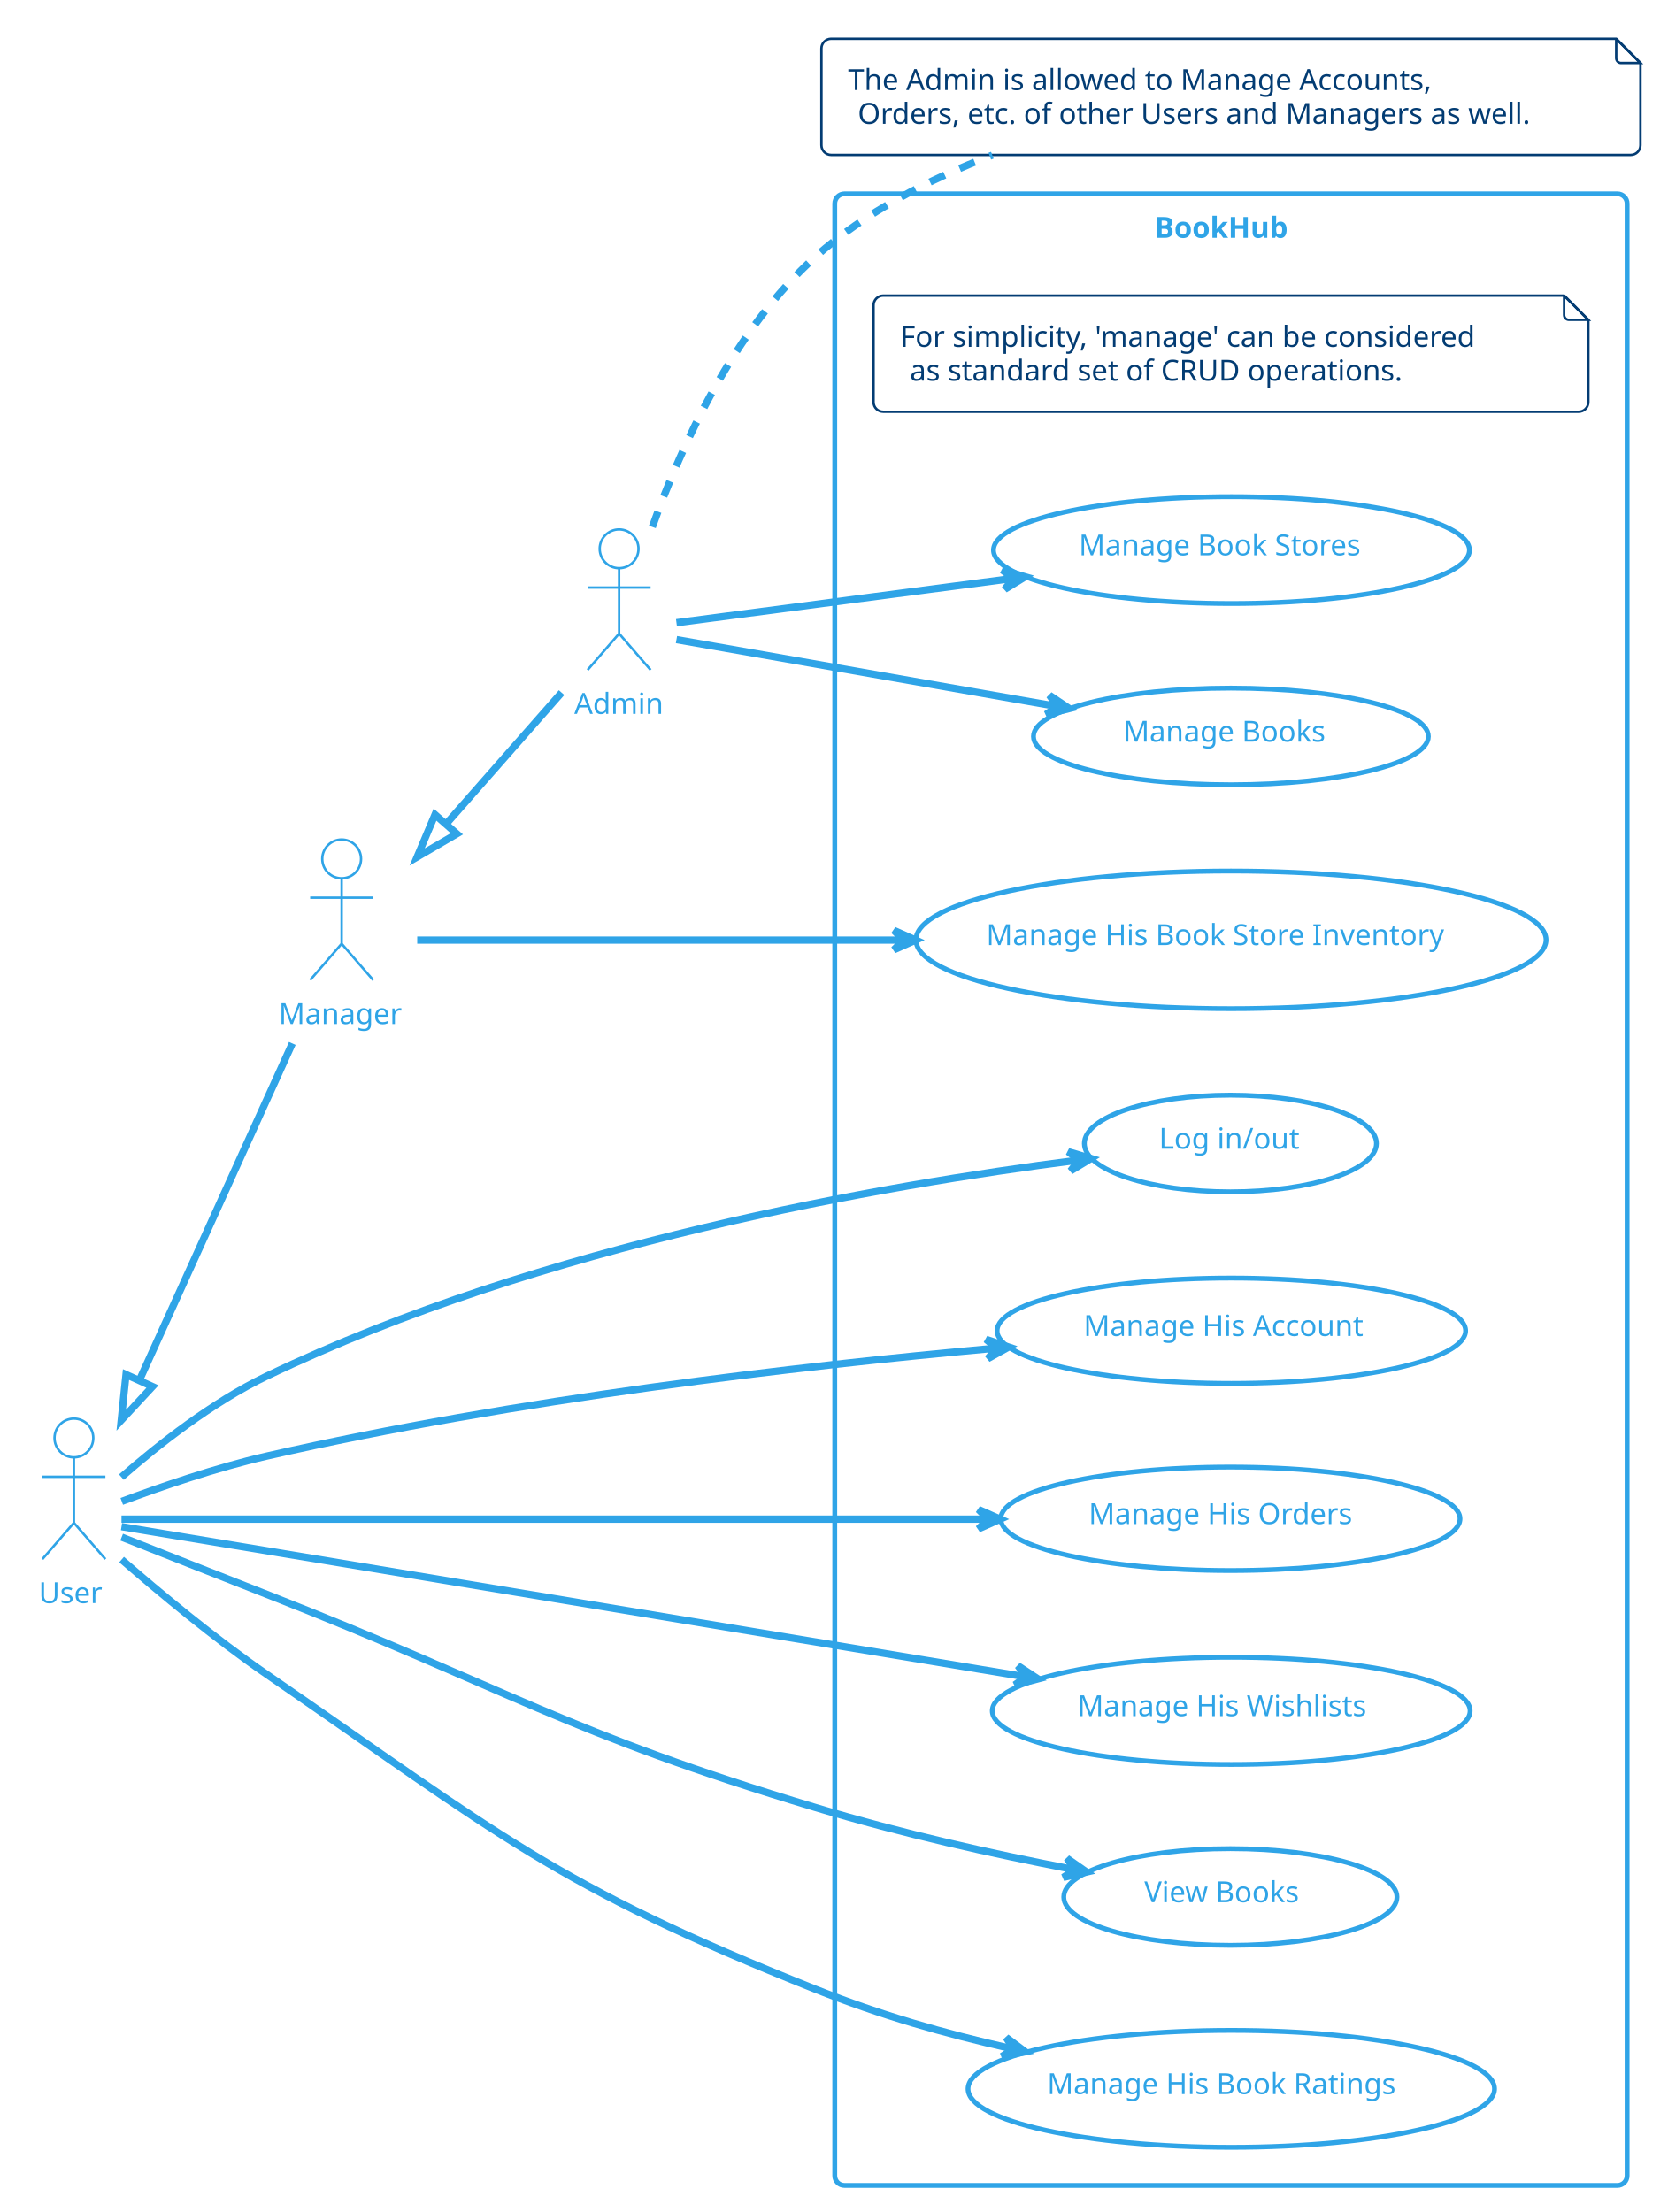
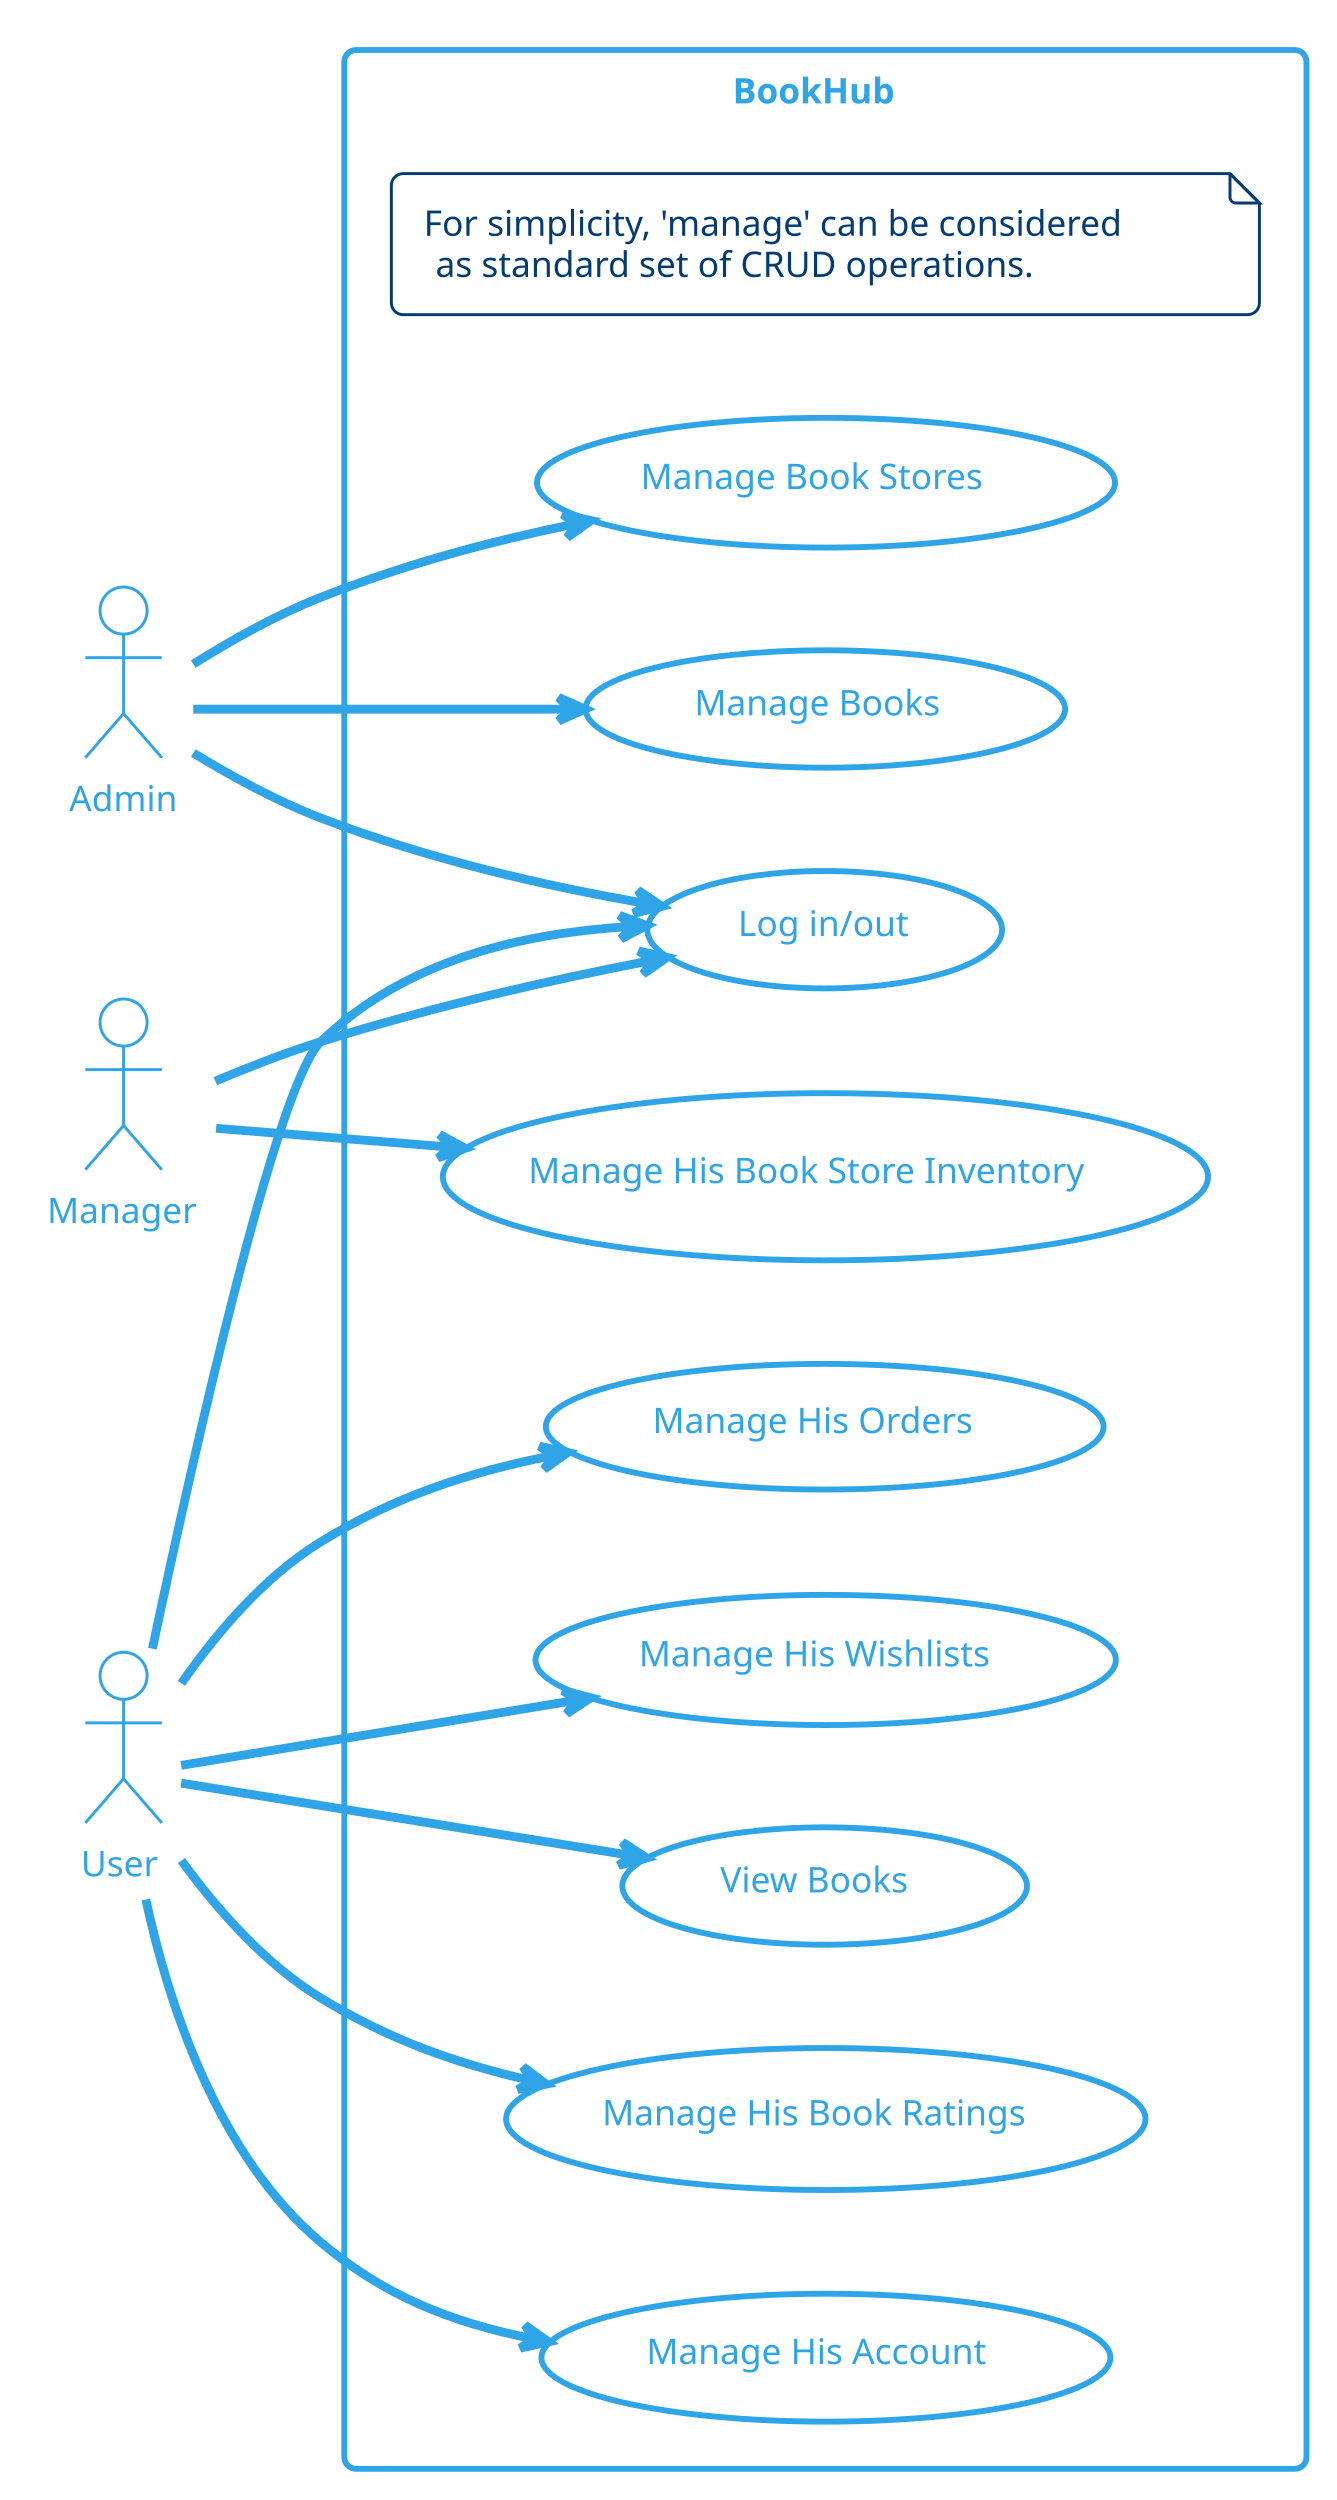
- <svg xmlns="http://www.w3.org/2000/svg" contentStyleType="text/css" height="951.042px" preserveAspectRatio="none" style="width:717px;height:951px;background:#FFFFFF;" version="1.1" viewBox="0 0 717 951" width="717.708px" zoomAndPan="magnify">
+ <svg xmlns="http://www.w3.org/2000/svg" contentStyleType="text/css" height="885.417px" preserveAspectRatio="none" style="width:473px;height:885px;background:#FFFFFF;" version="1.1" viewBox="0 0 473 885" width="473.958px" zoomAndPan="magnify">
  <defs />
  <g>
    <g id="cluster_BookHub">
-       <rect fill="none" height="856.25" rx="4.167" ry="4.167" style="stroke:#2FA4E7;stroke-width:2.083;" width="340.625" x="358.854" y="83.333" />
-       <text fill="#2FA4E7" font-family="Verdana" font-size="12.5" font-weight="bold" lengthAdjust="spacing" textLength="65.625" x="496.354" y="102.228">BookHub</text>
+       <rect fill="none" height="856.25" rx="4.167" ry="4.167" style="stroke:#2FA4E7;stroke-width:2.083;" width="340.625" x="121.875" y="17.708" />
+       <text fill="#2FA4E7" font-family="Verdana" font-size="12.5" font-weight="bold" lengthAdjust="spacing" textLength="65.625" x="259.375" y="36.603">BookHub</text>
    </g>
    <g id="elem_nt">
-       <path d="M375.521,131.25 L375.521,172.852 A4.167,4.167 0 0 0 379.688,177.018 L678.646,177.018 A4.167,4.167 0 0 0 682.812,172.852 L682.812,137.5 L672.396,127.083 L379.688,127.083 A4.167,4.167 0 0 0 375.521,131.25 " fill="none" style="stroke:#033C73;stroke-width:1.042;" />
-       <path d="M672.396,127.083 L672.396,135.417 A2.083,2.083 0 0 0 674.479,137.5 L682.812,137.5 L672.396,127.083 " fill="none" style="stroke:#033C73;stroke-width:1.042;" />
-       <text fill="#033C73" font-family="Verdana" font-size="12.5" lengthAdjust="spacing" textLength="270.833" x="386.979" y="149.103">For simplicity, 'manage' can be considered</text>
-       <text fill="#033C73" font-family="Verdana" font-size="12.5" lengthAdjust="spacing" textLength="228.125" x="391.146" y="163.654">as standard set of CRUD operations.</text>
+       <path d="M138.542,65.625 L138.542,107.227 A4.167,4.167 0 0 0 142.708,111.393 L441.667,111.393 A4.167,4.167 0 0 0 445.833,107.227 L445.833,71.875 L435.417,61.458 L142.708,61.458 A4.167,4.167 0 0 0 138.542,65.625 " fill="none" style="stroke:#033C73;stroke-width:1.042;" />
+       <path d="M435.417,61.458 L435.417,69.792 A2.083,2.083 0 0 0 437.5,71.875 L445.833,71.875 L435.417,61.458 " fill="none" style="stroke:#033C73;stroke-width:1.042;" />
+       <text fill="#033C73" font-family="Verdana" font-size="12.5" lengthAdjust="spacing" textLength="270.833" x="150" y="83.478">For simplicity, 'manage' can be considered</text>
+       <text fill="#033C73" font-family="Verdana" font-size="12.5" lengthAdjust="spacing" textLength="228.125" x="154.167" y="98.029">as standard set of CRUD operations.</text>
    </g>
    <g id="elem_auth">
-       <ellipse cx="528.933" cy="491.613" fill="none" rx="62.787" ry="20.78" style="stroke:#2FA4E7;stroke-width:2.083;" />
-       <text fill="#2FA4E7" font-family="Verdana" font-size="12.5" lengthAdjust="spacing" textLength="61.458" x="498.204" y="493.857">Log in/out</text>
+       <ellipse cx="291.954" cy="329.113" fill="none" rx="62.787" ry="20.78" style="stroke:#2FA4E7;stroke-width:2.083;" />
+       <text fill="#2FA4E7" font-family="Verdana" font-size="12.5" lengthAdjust="spacing" textLength="61.458" x="261.225" y="331.357">Log in/out</text>
    </g>
    <g id="elem_M_store">
-       <ellipse cx="529.395" cy="236.504" fill="none" rx="102.311" ry="22.962" style="stroke:#2FA4E7;stroke-width:2.083;" />
-       <text fill="#2FA4E7" font-family="Verdana" font-size="12.5" lengthAdjust="spacing" textLength="131.25" x="463.77" y="238.748">Manage Book Stores</text>
+       <ellipse cx="292.416" cy="170.879" fill="none" rx="102.311" ry="22.962" style="stroke:#2FA4E7;stroke-width:2.083;" />
+       <text fill="#2FA4E7" font-family="Verdana" font-size="12.5" lengthAdjust="spacing" textLength="131.25" x="226.791" y="173.123">Manage Book Stores</text>
    </g>
    <g id="elem_M_inv">
-       <ellipse cx="529.19" cy="404.067" fill="none" rx="135.44" ry="29.588" style="stroke:#2FA4E7;stroke-width:2.083;" />
-       <text fill="#2FA4E7" font-family="Verdana" font-size="12.5" lengthAdjust="spacing" textLength="210.417" x="423.981" y="406.311">Manage His Book Store Inventory</text>
+       <ellipse cx="292.211" cy="416.567" fill="none" rx="135.44" ry="29.588" style="stroke:#2FA4E7;stroke-width:2.083;" />
+       <text fill="#2FA4E7" font-family="Verdana" font-size="12.5" lengthAdjust="spacing" textLength="210.417" x="187.002" y="418.811">Manage His Book Store Inventory</text>
    </g>
    <g id="elem_M_acc">
-       <ellipse cx="529.347" cy="572.119" fill="none" rx="100.701" ry="22.64" style="stroke:#2FA4E7;stroke-width:2.083;" />
-       <text fill="#2FA4E7" font-family="Verdana" font-size="12.5" lengthAdjust="spacing" textLength="127.083" x="465.805" y="574.363">Manage His Account</text>
+       <ellipse cx="292.368" cy="834.619" fill="none" rx="100.701" ry="22.64" style="stroke:#2FA4E7;stroke-width:2.083;" />
+       <text fill="#2FA4E7" font-family="Verdana" font-size="12.5" lengthAdjust="spacing" textLength="127.083" x="228.826" y="836.863">Manage His Account</text>
    </g>
    <g id="elem_M_ord">
-       <ellipse cx="528.922" cy="652.972" fill="none" rx="98.714" ry="22.243" style="stroke:#2FA4E7;stroke-width:2.083;" />
-       <text fill="#2FA4E7" font-family="Verdana" font-size="12.5" lengthAdjust="spacing" textLength="121.875" x="467.985" y="655.216">Manage His Orders</text>
+       <ellipse cx="291.943" cy="505.055" fill="none" rx="98.714" ry="22.243" style="stroke:#2FA4E7;stroke-width:2.083;" />
+       <text fill="#2FA4E7" font-family="Verdana" font-size="12.5" lengthAdjust="spacing" textLength="121.875" x="231.006" y="507.299">Manage His Orders</text>
    </g>
    <g id="elem_M_wish">
-       <ellipse cx="529.279" cy="735.543" fill="none" rx="102.717" ry="23.043" style="stroke:#2FA4E7;stroke-width:2.083;" />
-       <text fill="#2FA4E7" font-family="Verdana" font-size="12.5" lengthAdjust="spacing" textLength="132.292" x="463.133" y="737.787">Manage His Wishlists</text>
+       <ellipse cx="292.3" cy="587.627" fill="none" rx="102.717" ry="23.043" style="stroke:#2FA4E7;stroke-width:2.083;" />
+       <text fill="#2FA4E7" font-family="Verdana" font-size="12.5" lengthAdjust="spacing" textLength="132.292" x="226.154" y="589.871">Manage His Wishlists</text>
    </g>
    <g id="elem_R_book">
-       <ellipse cx="528.918" cy="815.571" fill="none" rx="71.626" ry="20.78" style="stroke:#2FA4E7;stroke-width:2.083;" />
-       <text fill="#2FA4E7" font-family="Verdana" font-size="12.5" lengthAdjust="spacing" textLength="73.958" x="491.938" y="817.815">View Books</text>
+       <ellipse cx="291.938" cy="667.655" fill="none" rx="71.626" ry="20.78" style="stroke:#2FA4E7;stroke-width:2.083;" />
+       <text fill="#2FA4E7" font-family="Verdana" font-size="12.5" lengthAdjust="spacing" textLength="73.958" x="254.959" y="669.899">View Books</text>
    </g>
    <g id="elem_Rate_book">
-       <ellipse cx="529.312" cy="898.05" fill="none" rx="113.166" ry="25.133" style="stroke:#2FA4E7;stroke-width:2.083;" />
-       <text fill="#2FA4E7" font-family="Verdana" font-size="12.5" lengthAdjust="spacing" textLength="158.333" x="450.145" y="900.294">Manage His Book Ratings</text>
+       <ellipse cx="292.332" cy="750.133" fill="none" rx="113.166" ry="25.133" style="stroke:#2FA4E7;stroke-width:2.083;" />
+       <text fill="#2FA4E7" font-family="Verdana" font-size="12.5" lengthAdjust="spacing" textLength="158.333" x="213.166" y="752.377">Manage His Book Ratings</text>
    </g>
    <g id="elem_M_book">
-       <ellipse cx="529.155" cy="316.613" fill="none" rx="84.884" ry="20.78" style="stroke:#2FA4E7;stroke-width:2.083;" />
-       <text fill="#2FA4E7" font-family="Verdana" font-size="12.5" lengthAdjust="spacing" textLength="92.708" x="482.801" y="318.857">Manage Books</text>
+       <ellipse cx="292.176" cy="250.988" fill="none" rx="84.884" ry="20.78" style="stroke:#2FA4E7;stroke-width:2.083;" />
+       <text fill="#2FA4E7" font-family="Verdana" font-size="12.5" lengthAdjust="spacing" textLength="92.708" x="245.822" y="253.232">Manage Books</text>
    </g>
    <g id="elem_adm">
-       <ellipse cx="266.146" cy="235.938" fill="none" rx="8.333" ry="8.333" style="stroke:#2FA4E7;stroke-width:1.042;" />
-       <path d="M266.146,244.271 L266.146,272.396 M252.604,252.604 L279.688,252.604 M266.146,272.396 L252.604,288.021 M266.146,272.396 L279.688,288.021 " fill="none" style="stroke:#2FA4E7;stroke-width:1.042;" />
-       <text fill="#2FA4E7" font-family="Verdana" font-size="12.5" lengthAdjust="spacing" textLength="38.542" x="246.875" y="306.915">Admin</text>
+       <ellipse cx="43.75" cy="216.146" fill="none" rx="8.333" ry="8.333" style="stroke:#2FA4E7;stroke-width:1.042;" />
+       <path d="M43.75,224.479 L43.75,252.604 M30.208,232.812 L57.292,232.812 M43.75,252.604 L30.208,268.229 M43.75,252.604 L57.292,268.229 " fill="none" style="stroke:#2FA4E7;stroke-width:1.042;" />
+       <text fill="#2FA4E7" font-family="Verdana" font-size="12.5" lengthAdjust="spacing" textLength="38.542" x="24.479" y="287.124">Admin</text>
    </g>
    <g id="elem_mgr">
-       <ellipse cx="146.875" cy="369.271" fill="none" rx="8.333" ry="8.333" style="stroke:#2FA4E7;stroke-width:1.042;" />
-       <path d="M146.875,377.604 L146.875,405.729 M133.333,385.938 L160.417,385.938 M146.875,405.729 L133.333,421.354 M146.875,405.729 L160.417,421.354 " fill="none" style="stroke:#2FA4E7;stroke-width:1.042;" />
-       <text fill="#2FA4E7" font-family="Verdana" font-size="12.5" lengthAdjust="spacing" textLength="54.167" x="119.792" y="440.249">Manager</text>
+       <ellipse cx="43.75" cy="361.979" fill="none" rx="8.333" ry="8.333" style="stroke:#2FA4E7;stroke-width:1.042;" />
+       <path d="M43.75,370.312 L43.75,398.438 M30.208,378.646 L57.292,378.646 M43.75,398.438 L30.208,414.062 M43.75,398.438 L57.292,414.062 " fill="none" style="stroke:#2FA4E7;stroke-width:1.042;" />
+       <text fill="#2FA4E7" font-family="Verdana" font-size="12.5" lengthAdjust="spacing" textLength="54.167" x="16.667" y="432.957">Manager</text>
    </g>
    <g id="elem_usr">
-       <ellipse cx="31.771" cy="618.229" fill="none" rx="8.333" ry="8.333" style="stroke:#2FA4E7;stroke-width:1.042;" />
-       <path d="M31.771,626.562 L31.771,654.688 M18.229,634.896 L45.312,634.896 M31.771,654.688 L18.229,670.312 M31.771,654.688 L45.312,670.312 " fill="none" style="stroke:#2FA4E7;stroke-width:1.042;" />
-       <text fill="#2FA4E7" font-family="Verdana" font-size="12.5" lengthAdjust="spacing" textLength="30.208" x="16.667" y="689.207">User</text>
-     </g>
-     <g id="elem_adm_note">
-       <path d="M353.125,20.833 L353.125,62.435 A4.167,4.167 0 0 0 357.292,66.602 L701.042,66.602 A4.167,4.167 0 0 0 705.208,62.435 L705.208,27.083 L694.792,16.667 L357.292,16.667 A4.167,4.167 0 0 0 353.125,20.833 " fill="none" style="stroke:#033C73;stroke-width:1.042;" />
-       <path d="M694.792,16.667 L694.792,25 A2.083,2.083 0 0 0 696.875,27.083 L705.208,27.083 L694.792,16.667 " fill="none" style="stroke:#033C73;stroke-width:1.042;" />
-       <text fill="#033C73" font-family="Verdana" font-size="12.5" lengthAdjust="spacing" textLength="268.75" x="364.583" y="38.686">The Admin is allowed to Manage Accounts,</text>
-       <text fill="#033C73" font-family="Verdana" font-size="12.5" lengthAdjust="spacing" textLength="315.625" x="368.75" y="53.237">Orders, etc. of other Users and Managers as well.</text>
-     </g>
-     <g id="link_usr_mgr">
-       <path d="M59.864,593.537 C80.354,548.402 104.843,494.458 125.659,448.604 " fill="none" id="usr-backto-mgr" style="stroke:#2FA4E7;stroke-width:3.125;" />
-       <polygon fill="none" points="52.113,610.61,65.555,596.121,54.173,590.954,52.113,610.61" style="stroke:#2FA4E7;stroke-width:3.125;" />
-     </g>
-     <g id="link_mgr_adm">
-       <path d="M191.699,354.352 C211.225,332.137 223.548,318.115 241.425,297.775 " fill="none" id="mgr-backto-adm" style="stroke:#2FA4E7;stroke-width:3.125;" />
-       <polygon fill="none" points="179.321,368.435,196.394,358.478,187.005,350.226,179.321,368.435" style="stroke:#2FA4E7;stroke-width:3.125;" />
-     </g>
-     <g id="link_adm_adm_note">
-       <path d="M280.438,226.54 C293.175,190.843 315.691,141.619 350.521,110.417 C372.07,91.112 399.637,76.973 426.59,66.723 " fill="none" id="adm-adm_note" style="stroke:#2FA4E7;stroke-width:3.125;stroke-dasharray:7.0,7.0;" />
+       <ellipse cx="43.75" cy="593.229" fill="none" rx="8.333" ry="8.333" style="stroke:#2FA4E7;stroke-width:1.042;" />
+       <path d="M43.75,601.562 L43.75,629.688 M30.208,609.896 L57.292,609.896 M43.75,629.688 L30.208,645.312 M43.75,629.688 L57.292,645.312 " fill="none" style="stroke:#2FA4E7;stroke-width:1.042;" />
+       <text fill="#2FA4E7" font-family="Verdana" font-size="12.5" lengthAdjust="spacing" textLength="30.208" x="28.646" y="664.207">User</text>
    </g>
    <g id="link_usr_auth">
-       <path d="M52.184,635.051 C67.9,621.3 91.21,602.889 114.583,591.667 C232.944,534.842 380.111,509.517 462.81,498.855 " fill="none" id="usr-to-auth" style="stroke:#2FA4E7;stroke-width:3.125;" />
-       <polygon fill="#2FA4E7" points="469.008,498.056,459.178,495.123,463.843,498.722,460.243,503.387,469.008,498.056" style="stroke:#2FA4E7;stroke-width:3.125;" />
+       <path d="M53.958,583.635 C68.786,513.531 97.943,383.74 113.542,368.75 C143.95,339.528 184.705,330.415 222.715,328.006 " fill="none" id="usr-to-auth" style="stroke:#2FA4E7;stroke-width:3.125;" />
+       <polygon fill="#2FA4E7" points="228.952,327.61,219.332,324.045,223.754,327.94,219.859,332.362,228.952,327.61" style="stroke:#2FA4E7;stroke-width:3.125;" />
    </g>
    <g id="link_usr_M_acc">
-       <path d="M52.343,645.492 C68.725,639.373 92.863,631.014 114.583,626.042 C222.575,601.321 342.973,587.367 427.382,579.685 " fill="none" id="usr-to-M_acc" style="stroke:#2FA4E7;stroke-width:3.125;" />
-       <polygon fill="#2FA4E7" points="433.606,579.119,423.892,575.819,428.419,579.591,424.647,584.118,433.606,579.119" style="stroke:#2FA4E7;stroke-width:3.125;" />
+       <path d="M51.628,672.433 C59.81,710.212 77.262,763.124 113.542,793.75 C136.02,812.725 159.478,822.044 188.039,827.785 " fill="none" id="usr-to-M_acc" style="stroke:#2FA4E7;stroke-width:3.125;" />
+       <polygon fill="#2FA4E7" points="194.167,829.017,185.797,823.085,189.06,827.991,184.154,831.255,194.167,829.017" style="stroke:#2FA4E7;stroke-width:3.125;" />
    </g>
    <g id="link_usr_M_ord">
-       <path d="M52.229,653.125 C114.115,653.125 303.441,653.125 423.753,653.125 " fill="none" id="usr-to-M_ord" style="stroke:#2FA4E7;stroke-width:3.125;" />
-       <polygon fill="#2FA4E7" points="430.003,653.125,420.628,648.958,424.795,653.125,420.628,657.292,430.003,653.125" style="stroke:#2FA4E7;stroke-width:3.125;" />
+       <path d="M64.214,595.908 C76.306,578.538 93.383,558.188 113.542,545.833 C139.701,529.801 165.406,521.31 194.859,515.426 " fill="none" id="usr-to-M_ord" style="stroke:#2FA4E7;stroke-width:3.125;" />
+       <polygon fill="#2FA4E7" points="200.988,514.201,190.978,511.952,195.88,515.221,192.611,520.124,200.988,514.201" style="stroke:#2FA4E7;stroke-width:3.125;" />
    </g>
    <g id="link_usr_M_wish">
-       <path d="M52.229,656.351 C116.976,667.108 321.899,701.154 440.025,720.78 " fill="none" id="usr-to-M_wish" style="stroke:#2FA4E7;stroke-width:3.125;" />
-       <polygon fill="#2FA4E7" points="446.191,721.804,437.625,716.157,441.053,720.951,436.26,724.378,446.191,721.804" style="stroke:#2FA4E7;stroke-width:3.125;" />
+       <path d="M64.123,624.938 C95.089,619.831 151.409,610.543 203,602.036 " fill="none" id="usr-to-M_wish" style="stroke:#2FA4E7;stroke-width:3.125;" />
+       <polygon fill="#2FA4E7" points="209.167,601.019,199.239,598.433,204.028,601.866,200.595,606.655,209.167,601.019" style="stroke:#2FA4E7;stroke-width:3.125;" />
    </g>
    <g id="link_usr_R_book">
-       <path d="M52.296,660.854 C68.856,667.415 93.266,677.067 114.583,685.417 C219.331,726.448 242.79,744.684 350.521,777.083 C388.743,788.578 426.422,796.931 460.969,803.647 " fill="none" id="usr-to-R_book" style="stroke:#2FA4E7;stroke-width:3.125;" />
-       <polygon fill="#2FA4E7" points="467.104,804.84,458.697,798.961,461.991,803.846,457.106,807.141,467.104,804.84" style="stroke:#2FA4E7;stroke-width:3.125;" />
+       <path d="M64.123,631.231 C99.172,636.862 168.434,647.992 222.74,656.717 " fill="none" id="usr-to-R_book" style="stroke:#2FA4E7;stroke-width:3.125;" />
+       <polygon fill="#2FA4E7" points="228.91,657.708,220.315,652.107,223.768,656.882,218.993,660.335,228.91,657.708" style="stroke:#2FA4E7;stroke-width:3.125;" />
    </g>
    <g id="link_usr_Rate_book">
-       <path d="M52.268,670.506 C68.408,684.547 92.248,704.429 114.583,719.792 C214.199,788.312 238.174,810.528 350.521,855.208 C379.105,866.576 405.432,874.075 434.678,880.726 " fill="none" id="usr-to-Rate_book" style="stroke:#2FA4E7;stroke-width:3.125;" />
-       <polygon fill="#2FA4E7" points="440.773,882.112,432.555,875.97,435.694,880.957,430.707,884.096,440.773,882.112" style="stroke:#2FA4E7;stroke-width:3.125;" />
+       <path d="M64.231,658.636 C76.44,675.404 93.627,695.196 113.542,707.292 C137.529,721.861 160.07,730.047 187.263,736.372 " fill="none" id="usr-to-Rate_book" style="stroke:#2FA4E7;stroke-width:3.125;" />
+       <polygon fill="#2FA4E7" points="193.351,737.788,185.164,731.605,188.278,736.608,183.276,739.722,193.351,737.788" style="stroke:#2FA4E7;stroke-width:3.125;" />
    </g>
    <g id="link_adm_M_store">
-       <path d="M290.804,267.722 C324.426,263.293 381.676,255.751 434.513,248.79 " fill="none" id="adm-to-M_store" style="stroke:#2FA4E7;stroke-width:3.125;" />
-       <polygon fill="#2FA4E7" points="440.709,247.974,430.87,245.067,435.546,248.654,431.959,253.329,440.709,247.974" style="stroke:#2FA4E7;stroke-width:3.125;" />
+       <path d="M68.409,235.098 C81.283,227.021 97.77,217.642 113.542,211.458 C143.873,199.567 172.43,191.945 203.043,185.555 " fill="none" id="adm-to-M_store" style="stroke:#2FA4E7;stroke-width:3.125;" />
+       <polygon fill="#2FA4E7" points="209.161,184.278,199.133,182.115,204.063,185.342,200.835,190.272,209.161,184.278" style="stroke:#2FA4E7;stroke-width:3.125;" />
    </g>
    <g id="link_adm_M_book">
-       <path d="M290.804,274.981 C328.566,281.615 397.794,293.774 453.514,303.561 " fill="none" id="adm-to-M_book" style="stroke:#2FA4E7;stroke-width:3.125;" />
-       <polygon fill="#2FA4E7" points="459.67,304.643,451.157,298.917,454.54,303.742,449.715,307.125,459.67,304.643" style="stroke:#2FA4E7;stroke-width:3.125;" />
+       <path d="M68.413,251.042 C100.147,251.042 151.96,251.042 200.848,251.042 " fill="none" id="adm-to-M_book" style="stroke:#2FA4E7;stroke-width:3.125;" />
+       <polygon fill="#2FA4E7" points="207.098,251.042,197.723,246.875,201.89,251.042,197.723,255.208,207.098,251.042" style="stroke:#2FA4E7;stroke-width:3.125;" />
    </g>
    <g id="link_mgr_M_inv">
-       <path d="M179.354,404.167 C226.057,404.167 310.298,404.167 387.401,404.167 " fill="none" id="mgr-to-M_inv" style="stroke:#2FA4E7;stroke-width:3.125;" />
-       <polygon fill="#2FA4E7" points="393.651,404.167,384.276,400,388.443,404.167,384.276,408.333,393.651,404.167" style="stroke:#2FA4E7;stroke-width:3.125;" />
+       <path d="M76.494,399.422 C99.366,401.259 125.647,403.37 158.469,406.008 " fill="none" id="mgr-to-M_inv" style="stroke:#2FA4E7;stroke-width:3.125;" />
+       <polygon fill="#2FA4E7" points="164.699,406.508,155.688,401.604,159.507,406.091,155.02,409.911,164.699,406.508" style="stroke:#2FA4E7;stroke-width:3.125;" />
+     </g>
+     <g id="link_mgr_auth">
+       <path d="M76.213,382.715 C87.79,377.846 101.113,372.647 113.542,368.75 C153.934,356.087 194.567,347.029 229.969,340.134 " fill="none" id="mgr-to-auth" style="stroke:#2FA4E7;stroke-width:3.125;" />
+       <polygon fill="#2FA4E7" points="236.104,338.94,226.106,336.642,230.992,339.935,227.699,344.822,236.104,338.94" style="stroke:#2FA4E7;stroke-width:3.125;" />
+     </g>
+     <g id="link_adm_auth">
+       <path d="M68.45,266.575 C81.335,274.442 97.82,283.574 113.542,289.583 C152.64,304.529 192.688,313.524 228.168,319.769 " fill="none" id="adm-to-auth" style="stroke:#2FA4E7;stroke-width:3.125;" />
+       <polygon fill="#2FA4E7" points="234.323,320.853,225.812,315.124,229.194,319.95,224.368,323.331,234.323,320.853" style="stroke:#2FA4E7;stroke-width:3.125;" />
    </g>
  </g>
</svg>
